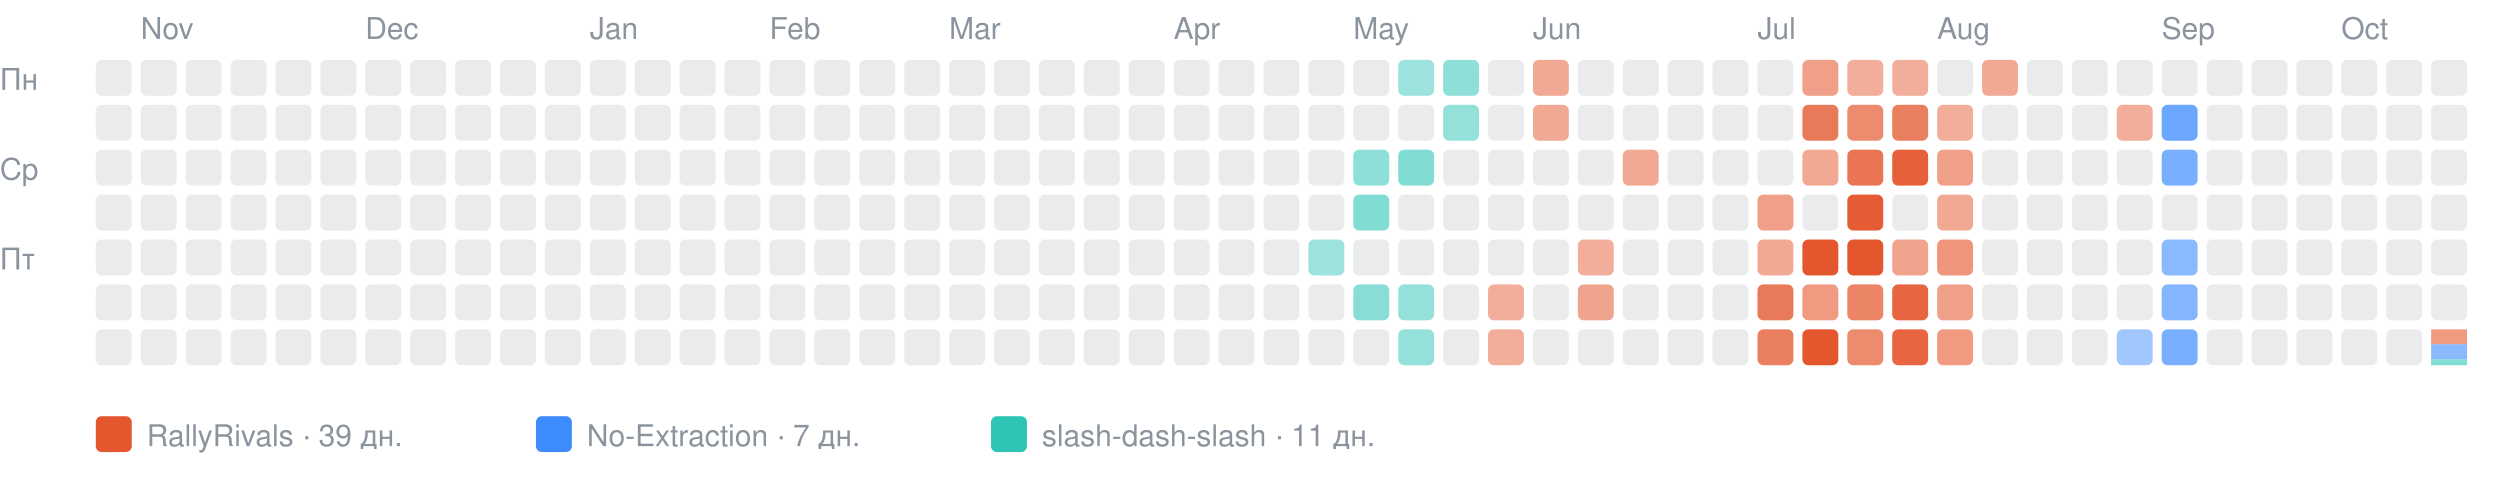
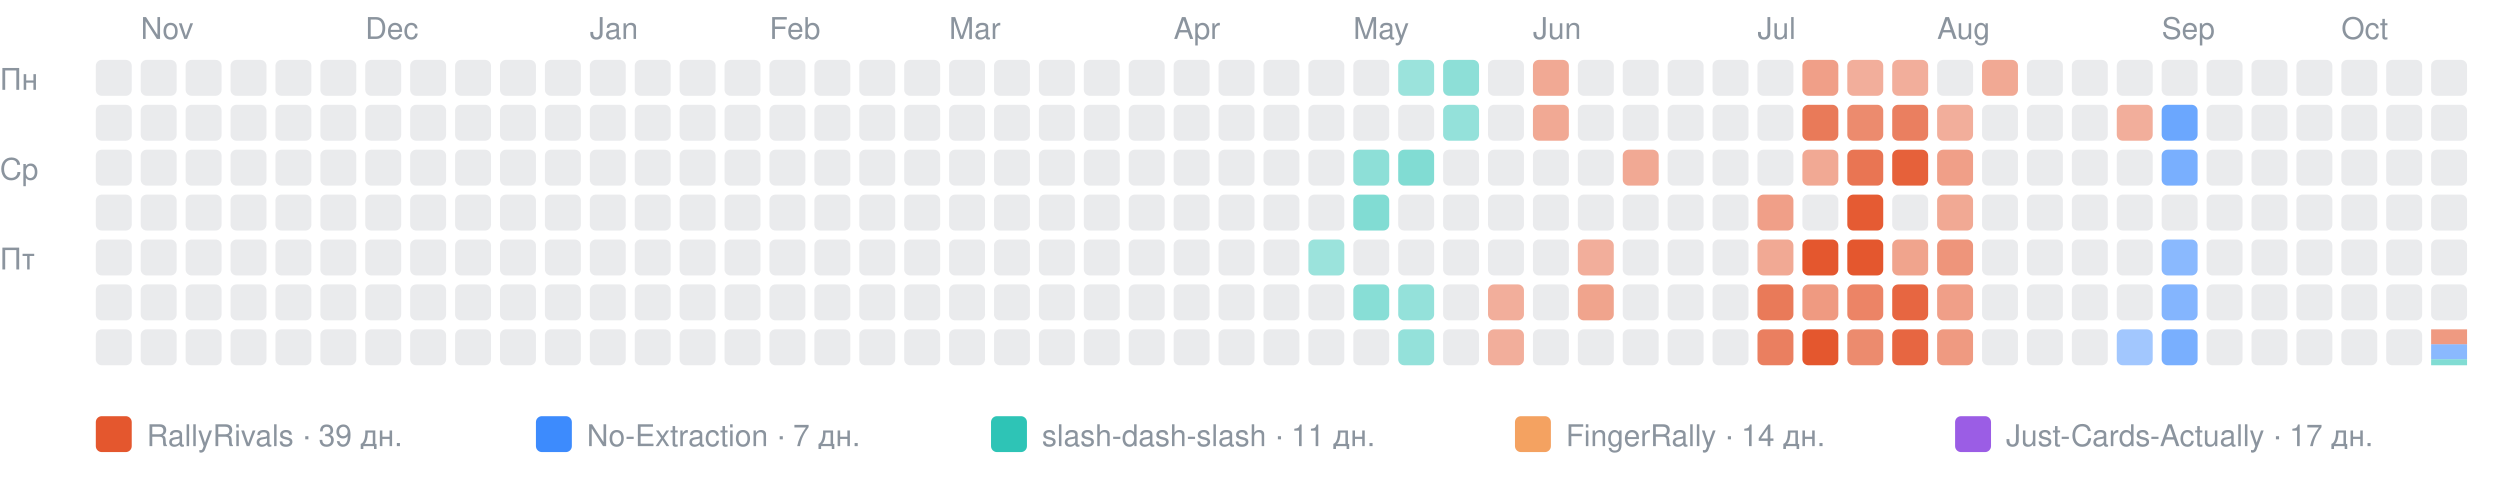
<svg xmlns="http://www.w3.org/2000/svg" width="835" height="161" viewBox="0 0 835 161" font-family="-apple-system,Segoe UI,Helvetica,Arial,sans-serif" font-size="10">
  <style>text{fill:#8b949e}</style>
  <text x="0" y="30">Пн</text>
  <text x="0" y="60">Ср</text>
  <text x="0" y="90">Пт</text>
  <rect x="32" y="20" width="12" height="12" rx="2" fill="#8b949e" fill-opacity="0.18" />
  <rect x="32" y="35" width="12" height="12" rx="2" fill="#8b949e" fill-opacity="0.18" />
  <rect x="32" y="50" width="12" height="12" rx="2" fill="#8b949e" fill-opacity="0.18" />
  <rect x="32" y="65" width="12" height="12" rx="2" fill="#8b949e" fill-opacity="0.18" />
  <rect x="32" y="80" width="12" height="12" rx="2" fill="#8b949e" fill-opacity="0.18" />
  <rect x="32" y="95" width="12" height="12" rx="2" fill="#8b949e" fill-opacity="0.18" />
  <rect x="32" y="110" width="12" height="12" rx="2" fill="#8b949e" fill-opacity="0.18" />
  <rect x="47" y="20" width="12" height="12" rx="2" fill="#8b949e" fill-opacity="0.18" />
  <rect x="47" y="35" width="12" height="12" rx="2" fill="#8b949e" fill-opacity="0.18" />
  <rect x="47" y="50" width="12" height="12" rx="2" fill="#8b949e" fill-opacity="0.18" />
  <rect x="47" y="65" width="12" height="12" rx="2" fill="#8b949e" fill-opacity="0.18" />
  <rect x="47" y="80" width="12" height="12" rx="2" fill="#8b949e" fill-opacity="0.18" />
  <text x="47" y="13">Nov</text>
  <rect x="47" y="95" width="12" height="12" rx="2" fill="#8b949e" fill-opacity="0.18" />
  <rect x="47" y="110" width="12" height="12" rx="2" fill="#8b949e" fill-opacity="0.18" />
  <rect x="62" y="20" width="12" height="12" rx="2" fill="#8b949e" fill-opacity="0.18" />
  <rect x="62" y="35" width="12" height="12" rx="2" fill="#8b949e" fill-opacity="0.18" />
  <rect x="62" y="50" width="12" height="12" rx="2" fill="#8b949e" fill-opacity="0.18" />
  <rect x="62" y="65" width="12" height="12" rx="2" fill="#8b949e" fill-opacity="0.18" />
  <rect x="62" y="80" width="12" height="12" rx="2" fill="#8b949e" fill-opacity="0.18" />
  <rect x="62" y="95" width="12" height="12" rx="2" fill="#8b949e" fill-opacity="0.18" />
  <rect x="62" y="110" width="12" height="12" rx="2" fill="#8b949e" fill-opacity="0.18" />
  <rect x="77" y="20" width="12" height="12" rx="2" fill="#8b949e" fill-opacity="0.18" />
  <rect x="77" y="35" width="12" height="12" rx="2" fill="#8b949e" fill-opacity="0.18" />
  <rect x="77" y="50" width="12" height="12" rx="2" fill="#8b949e" fill-opacity="0.18" />
  <rect x="77" y="65" width="12" height="12" rx="2" fill="#8b949e" fill-opacity="0.18" />
  <rect x="77" y="80" width="12" height="12" rx="2" fill="#8b949e" fill-opacity="0.18" />
  <rect x="77" y="95" width="12" height="12" rx="2" fill="#8b949e" fill-opacity="0.18" />
  <rect x="77" y="110" width="12" height="12" rx="2" fill="#8b949e" fill-opacity="0.18" />
  <rect x="92" y="20" width="12" height="12" rx="2" fill="#8b949e" fill-opacity="0.18" />
  <rect x="92" y="35" width="12" height="12" rx="2" fill="#8b949e" fill-opacity="0.18" />
  <rect x="92" y="50" width="12" height="12" rx="2" fill="#8b949e" fill-opacity="0.18" />
  <rect x="92" y="65" width="12" height="12" rx="2" fill="#8b949e" fill-opacity="0.18" />
  <rect x="92" y="80" width="12" height="12" rx="2" fill="#8b949e" fill-opacity="0.18" />
  <rect x="92" y="95" width="12" height="12" rx="2" fill="#8b949e" fill-opacity="0.18" />
  <rect x="92" y="110" width="12" height="12" rx="2" fill="#8b949e" fill-opacity="0.18" />
  <rect x="107" y="20" width="12" height="12" rx="2" fill="#8b949e" fill-opacity="0.18" />
  <rect x="107" y="35" width="12" height="12" rx="2" fill="#8b949e" fill-opacity="0.18" />
  <rect x="107" y="50" width="12" height="12" rx="2" fill="#8b949e" fill-opacity="0.18" />
  <rect x="107" y="65" width="12" height="12" rx="2" fill="#8b949e" fill-opacity="0.18" />
  <rect x="107" y="80" width="12" height="12" rx="2" fill="#8b949e" fill-opacity="0.18" />
  <rect x="107" y="95" width="12" height="12" rx="2" fill="#8b949e" fill-opacity="0.18" />
  <rect x="107" y="110" width="12" height="12" rx="2" fill="#8b949e" fill-opacity="0.18" />
  <text x="122" y="13">Dec</text>
  <rect x="122" y="20" width="12" height="12" rx="2" fill="#8b949e" fill-opacity="0.18" />
  <rect x="122" y="35" width="12" height="12" rx="2" fill="#8b949e" fill-opacity="0.18" />
  <rect x="122" y="50" width="12" height="12" rx="2" fill="#8b949e" fill-opacity="0.18" />
  <rect x="122" y="65" width="12" height="12" rx="2" fill="#8b949e" fill-opacity="0.18" />
  <rect x="122" y="80" width="12" height="12" rx="2" fill="#8b949e" fill-opacity="0.18" />
  <rect x="122" y="95" width="12" height="12" rx="2" fill="#8b949e" fill-opacity="0.18" />
  <rect x="122" y="110" width="12" height="12" rx="2" fill="#8b949e" fill-opacity="0.18" />
  <rect x="137" y="20" width="12" height="12" rx="2" fill="#8b949e" fill-opacity="0.18" />
  <rect x="137" y="35" width="12" height="12" rx="2" fill="#8b949e" fill-opacity="0.18" />
  <rect x="137" y="50" width="12" height="12" rx="2" fill="#8b949e" fill-opacity="0.18" />
  <rect x="137" y="65" width="12" height="12" rx="2" fill="#8b949e" fill-opacity="0.18" />
  <rect x="137" y="80" width="12" height="12" rx="2" fill="#8b949e" fill-opacity="0.18" />
  <rect x="137" y="95" width="12" height="12" rx="2" fill="#8b949e" fill-opacity="0.18" />
  <rect x="137" y="110" width="12" height="12" rx="2" fill="#8b949e" fill-opacity="0.18" />
  <rect x="152" y="20" width="12" height="12" rx="2" fill="#8b949e" fill-opacity="0.18" />
  <rect x="152" y="35" width="12" height="12" rx="2" fill="#8b949e" fill-opacity="0.18" />
  <rect x="152" y="50" width="12" height="12" rx="2" fill="#8b949e" fill-opacity="0.18" />
  <rect x="152" y="65" width="12" height="12" rx="2" fill="#8b949e" fill-opacity="0.18" />
  <rect x="152" y="80" width="12" height="12" rx="2" fill="#8b949e" fill-opacity="0.18" />
  <rect x="152" y="95" width="12" height="12" rx="2" fill="#8b949e" fill-opacity="0.18" />
  <rect x="152" y="110" width="12" height="12" rx="2" fill="#8b949e" fill-opacity="0.18" />
  <rect x="167" y="20" width="12" height="12" rx="2" fill="#8b949e" fill-opacity="0.18" />
  <rect x="167" y="35" width="12" height="12" rx="2" fill="#8b949e" fill-opacity="0.18" />
  <rect x="167" y="50" width="12" height="12" rx="2" fill="#8b949e" fill-opacity="0.18" />
  <rect x="167" y="65" width="12" height="12" rx="2" fill="#8b949e" fill-opacity="0.18" />
  <rect x="167" y="80" width="12" height="12" rx="2" fill="#8b949e" fill-opacity="0.18" />
  <rect x="167" y="95" width="12" height="12" rx="2" fill="#8b949e" fill-opacity="0.18" />
  <rect x="167" y="110" width="12" height="12" rx="2" fill="#8b949e" fill-opacity="0.18" />
  <rect x="182" y="20" width="12" height="12" rx="2" fill="#8b949e" fill-opacity="0.18" />
  <rect x="182" y="35" width="12" height="12" rx="2" fill="#8b949e" fill-opacity="0.18" />
  <rect x="182" y="50" width="12" height="12" rx="2" fill="#8b949e" fill-opacity="0.18" />
  <rect x="182" y="65" width="12" height="12" rx="2" fill="#8b949e" fill-opacity="0.18" />
  <rect x="182" y="80" width="12" height="12" rx="2" fill="#8b949e" fill-opacity="0.18" />
  <rect x="182" y="95" width="12" height="12" rx="2" fill="#8b949e" fill-opacity="0.18" />
  <rect x="182" y="110" width="12" height="12" rx="2" fill="#8b949e" fill-opacity="0.18" />
  <text x="197" y="13">Jan</text>
  <rect x="197" y="20" width="12" height="12" rx="2" fill="#8b949e" fill-opacity="0.18" />
  <rect x="197" y="35" width="12" height="12" rx="2" fill="#8b949e" fill-opacity="0.18" />
  <rect x="197" y="50" width="12" height="12" rx="2" fill="#8b949e" fill-opacity="0.18" />
  <rect x="197" y="65" width="12" height="12" rx="2" fill="#8b949e" fill-opacity="0.18" />
  <rect x="197" y="80" width="12" height="12" rx="2" fill="#8b949e" fill-opacity="0.18" />
  <rect x="197" y="95" width="12" height="12" rx="2" fill="#8b949e" fill-opacity="0.18" />
  <rect x="197" y="110" width="12" height="12" rx="2" fill="#8b949e" fill-opacity="0.18" />
  <rect x="212" y="20" width="12" height="12" rx="2" fill="#8b949e" fill-opacity="0.18" />
  <rect x="212" y="35" width="12" height="12" rx="2" fill="#8b949e" fill-opacity="0.18" />
  <rect x="212" y="50" width="12" height="12" rx="2" fill="#8b949e" fill-opacity="0.18" />
  <rect x="212" y="65" width="12" height="12" rx="2" fill="#8b949e" fill-opacity="0.18" />
  <rect x="212" y="80" width="12" height="12" rx="2" fill="#8b949e" fill-opacity="0.18" />
  <rect x="212" y="95" width="12" height="12" rx="2" fill="#8b949e" fill-opacity="0.18" />
  <rect x="212" y="110" width="12" height="12" rx="2" fill="#8b949e" fill-opacity="0.18" />
  <rect x="227" y="20" width="12" height="12" rx="2" fill="#8b949e" fill-opacity="0.18" />
  <rect x="227" y="35" width="12" height="12" rx="2" fill="#8b949e" fill-opacity="0.18" />
  <rect x="227" y="50" width="12" height="12" rx="2" fill="#8b949e" fill-opacity="0.18" />
  <rect x="227" y="65" width="12" height="12" rx="2" fill="#8b949e" fill-opacity="0.18" />
  <rect x="227" y="80" width="12" height="12" rx="2" fill="#8b949e" fill-opacity="0.18" />
  <rect x="227" y="95" width="12" height="12" rx="2" fill="#8b949e" fill-opacity="0.18" />
  <rect x="227" y="110" width="12" height="12" rx="2" fill="#8b949e" fill-opacity="0.18" />
  <rect x="242" y="20" width="12" height="12" rx="2" fill="#8b949e" fill-opacity="0.18" />
  <rect x="242" y="35" width="12" height="12" rx="2" fill="#8b949e" fill-opacity="0.18" />
  <rect x="242" y="50" width="12" height="12" rx="2" fill="#8b949e" fill-opacity="0.18" />
  <rect x="242" y="65" width="12" height="12" rx="2" fill="#8b949e" fill-opacity="0.18" />
  <rect x="242" y="80" width="12" height="12" rx="2" fill="#8b949e" fill-opacity="0.18" />
  <rect x="242" y="95" width="12" height="12" rx="2" fill="#8b949e" fill-opacity="0.18" />
  <rect x="242" y="110" width="12" height="12" rx="2" fill="#8b949e" fill-opacity="0.18" />
  <text x="257" y="13">Feb</text>
  <rect x="257" y="20" width="12" height="12" rx="2" fill="#8b949e" fill-opacity="0.18" />
  <rect x="257" y="35" width="12" height="12" rx="2" fill="#8b949e" fill-opacity="0.18" />
  <rect x="257" y="50" width="12" height="12" rx="2" fill="#8b949e" fill-opacity="0.18" />
  <rect x="257" y="65" width="12" height="12" rx="2" fill="#8b949e" fill-opacity="0.18" />
  <rect x="257" y="80" width="12" height="12" rx="2" fill="#8b949e" fill-opacity="0.18" />
  <rect x="257" y="95" width="12" height="12" rx="2" fill="#8b949e" fill-opacity="0.18" />
  <rect x="257" y="110" width="12" height="12" rx="2" fill="#8b949e" fill-opacity="0.18" />
  <rect x="272" y="20" width="12" height="12" rx="2" fill="#8b949e" fill-opacity="0.18" />
  <rect x="272" y="35" width="12" height="12" rx="2" fill="#8b949e" fill-opacity="0.18" />
  <rect x="272" y="50" width="12" height="12" rx="2" fill="#8b949e" fill-opacity="0.18" />
  <rect x="272" y="65" width="12" height="12" rx="2" fill="#8b949e" fill-opacity="0.18" />
  <rect x="272" y="80" width="12" height="12" rx="2" fill="#8b949e" fill-opacity="0.18" />
  <rect x="272" y="95" width="12" height="12" rx="2" fill="#8b949e" fill-opacity="0.18" />
  <rect x="272" y="110" width="12" height="12" rx="2" fill="#8b949e" fill-opacity="0.18" />
  <rect x="287" y="20" width="12" height="12" rx="2" fill="#8b949e" fill-opacity="0.18" />
  <rect x="287" y="35" width="12" height="12" rx="2" fill="#8b949e" fill-opacity="0.18" />
  <rect x="287" y="50" width="12" height="12" rx="2" fill="#8b949e" fill-opacity="0.18" />
  <rect x="287" y="65" width="12" height="12" rx="2" fill="#8b949e" fill-opacity="0.18" />
  <rect x="287" y="80" width="12" height="12" rx="2" fill="#8b949e" fill-opacity="0.18" />
  <rect x="287" y="95" width="12" height="12" rx="2" fill="#8b949e" fill-opacity="0.18" />
  <rect x="287" y="110" width="12" height="12" rx="2" fill="#8b949e" fill-opacity="0.18" />
  <rect x="302" y="20" width="12" height="12" rx="2" fill="#8b949e" fill-opacity="0.18" />
  <rect x="302" y="35" width="12" height="12" rx="2" fill="#8b949e" fill-opacity="0.18" />
  <rect x="302" y="50" width="12" height="12" rx="2" fill="#8b949e" fill-opacity="0.18" />
  <rect x="302" y="65" width="12" height="12" rx="2" fill="#8b949e" fill-opacity="0.18" />
  <rect x="302" y="80" width="12" height="12" rx="2" fill="#8b949e" fill-opacity="0.18" />
  <rect x="302" y="95" width="12" height="12" rx="2" fill="#8b949e" fill-opacity="0.18" />
  <rect x="302" y="110" width="12" height="12" rx="2" fill="#8b949e" fill-opacity="0.18" />
  <text x="317" y="13">Mar</text>
  <rect x="317" y="20" width="12" height="12" rx="2" fill="#8b949e" fill-opacity="0.18" />
  <rect x="317" y="35" width="12" height="12" rx="2" fill="#8b949e" fill-opacity="0.18" />
  <rect x="317" y="50" width="12" height="12" rx="2" fill="#8b949e" fill-opacity="0.18" />
  <rect x="317" y="65" width="12" height="12" rx="2" fill="#8b949e" fill-opacity="0.18" />
  <rect x="317" y="80" width="12" height="12" rx="2" fill="#8b949e" fill-opacity="0.18" />
  <rect x="317" y="95" width="12" height="12" rx="2" fill="#8b949e" fill-opacity="0.18" />
  <rect x="317" y="110" width="12" height="12" rx="2" fill="#8b949e" fill-opacity="0.18" />
  <rect x="332" y="20" width="12" height="12" rx="2" fill="#8b949e" fill-opacity="0.18" />
  <rect x="332" y="35" width="12" height="12" rx="2" fill="#8b949e" fill-opacity="0.18" />
  <rect x="332" y="50" width="12" height="12" rx="2" fill="#8b949e" fill-opacity="0.18" />
  <rect x="332" y="65" width="12" height="12" rx="2" fill="#8b949e" fill-opacity="0.18" />
  <rect x="332" y="80" width="12" height="12" rx="2" fill="#8b949e" fill-opacity="0.18" />
  <rect x="332" y="95" width="12" height="12" rx="2" fill="#8b949e" fill-opacity="0.18" />
  <rect x="332" y="110" width="12" height="12" rx="2" fill="#8b949e" fill-opacity="0.18" />
  <rect x="347" y="20" width="12" height="12" rx="2" fill="#8b949e" fill-opacity="0.18" />
  <rect x="347" y="35" width="12" height="12" rx="2" fill="#8b949e" fill-opacity="0.18" />
  <rect x="347" y="50" width="12" height="12" rx="2" fill="#8b949e" fill-opacity="0.18" />
  <rect x="347" y="65" width="12" height="12" rx="2" fill="#8b949e" fill-opacity="0.18" />
  <rect x="347" y="80" width="12" height="12" rx="2" fill="#8b949e" fill-opacity="0.18" />
  <rect x="347" y="95" width="12" height="12" rx="2" fill="#8b949e" fill-opacity="0.18" />
  <rect x="347" y="110" width="12" height="12" rx="2" fill="#8b949e" fill-opacity="0.18" />
  <rect x="362" y="20" width="12" height="12" rx="2" fill="#8b949e" fill-opacity="0.18" />
  <rect x="362" y="35" width="12" height="12" rx="2" fill="#8b949e" fill-opacity="0.18" />
  <rect x="362" y="50" width="12" height="12" rx="2" fill="#8b949e" fill-opacity="0.18" />
  <rect x="362" y="65" width="12" height="12" rx="2" fill="#8b949e" fill-opacity="0.18" />
  <rect x="362" y="80" width="12" height="12" rx="2" fill="#8b949e" fill-opacity="0.18" />
  <rect x="362" y="95" width="12" height="12" rx="2" fill="#8b949e" fill-opacity="0.18" />
  <rect x="362" y="110" width="12" height="12" rx="2" fill="#8b949e" fill-opacity="0.18" />
  <rect x="377" y="20" width="12" height="12" rx="2" fill="#8b949e" fill-opacity="0.18" />
  <rect x="377" y="35" width="12" height="12" rx="2" fill="#8b949e" fill-opacity="0.18" />
  <rect x="377" y="50" width="12" height="12" rx="2" fill="#8b949e" fill-opacity="0.18" />
  <rect x="377" y="65" width="12" height="12" rx="2" fill="#8b949e" fill-opacity="0.18" />
  <rect x="377" y="80" width="12" height="12" rx="2" fill="#8b949e" fill-opacity="0.18" />
  <rect x="377" y="95" width="12" height="12" rx="2" fill="#8b949e" fill-opacity="0.18" />
  <rect x="377" y="110" width="12" height="12" rx="2" fill="#8b949e" fill-opacity="0.18" />
  <text x="392" y="13">Apr</text>
  <rect x="392" y="20" width="12" height="12" rx="2" fill="#8b949e" fill-opacity="0.18" />
  <rect x="392" y="35" width="12" height="12" rx="2" fill="#8b949e" fill-opacity="0.18" />
  <rect x="392" y="50" width="12" height="12" rx="2" fill="#8b949e" fill-opacity="0.18" />
  <rect x="392" y="65" width="12" height="12" rx="2" fill="#8b949e" fill-opacity="0.18" />
  <rect x="392" y="80" width="12" height="12" rx="2" fill="#8b949e" fill-opacity="0.18" />
  <rect x="392" y="95" width="12" height="12" rx="2" fill="#8b949e" fill-opacity="0.18" />
  <rect x="392" y="110" width="12" height="12" rx="2" fill="#8b949e" fill-opacity="0.18" />
  <rect x="407" y="20" width="12" height="12" rx="2" fill="#8b949e" fill-opacity="0.18" />
  <rect x="407" y="35" width="12" height="12" rx="2" fill="#8b949e" fill-opacity="0.18" />
  <rect x="407" y="50" width="12" height="12" rx="2" fill="#8b949e" fill-opacity="0.18" />
  <rect x="407" y="65" width="12" height="12" rx="2" fill="#8b949e" fill-opacity="0.18" />
  <rect x="407" y="80" width="12" height="12" rx="2" fill="#8b949e" fill-opacity="0.18" />
  <rect x="407" y="95" width="12" height="12" rx="2" fill="#8b949e" fill-opacity="0.18" />
  <rect x="407" y="110" width="12" height="12" rx="2" fill="#8b949e" fill-opacity="0.18" />
  <rect x="422" y="20" width="12" height="12" rx="2" fill="#8b949e" fill-opacity="0.18" />
  <rect x="422" y="35" width="12" height="12" rx="2" fill="#8b949e" fill-opacity="0.18" />
  <rect x="422" y="50" width="12" height="12" rx="2" fill="#8b949e" fill-opacity="0.18" />
  <rect x="422" y="65" width="12" height="12" rx="2" fill="#8b949e" fill-opacity="0.18" />
  <rect x="422" y="80" width="12" height="12" rx="2" fill="#8b949e" fill-opacity="0.18" />
  <rect x="422" y="95" width="12" height="12" rx="2" fill="#8b949e" fill-opacity="0.18" />
  <rect x="422" y="110" width="12" height="12" rx="2" fill="#8b949e" fill-opacity="0.18" />
  <rect x="437" y="20" width="12" height="12" rx="2" fill="#8b949e" fill-opacity="0.18" />
  <rect x="437" y="35" width="12" height="12" rx="2" fill="#8b949e" fill-opacity="0.18" />
  <rect x="437" y="50" width="12" height="12" rx="2" fill="#8b949e" fill-opacity="0.18" />
  <rect x="437" y="65" width="12" height="12" rx="2" fill="#8b949e" fill-opacity="0.18" />
  <g>
    <rect x="437" y="80" width="12" height="12" rx="2" fill="#2ec4b6" fill-opacity="0.48" />
  </g>
  <rect x="437" y="95" width="12" height="12" rx="2" fill="#8b949e" fill-opacity="0.18" />
  <rect x="437" y="110" width="12" height="12" rx="2" fill="#8b949e" fill-opacity="0.18" />
  <text x="452" y="13">May</text>
  <rect x="452" y="20" width="12" height="12" rx="2" fill="#8b949e" fill-opacity="0.18" />
  <rect x="452" y="35" width="12" height="12" rx="2" fill="#8b949e" fill-opacity="0.18" />
  <g>
    <rect x="452" y="50" width="12" height="12" rx="2" fill="#2ec4b6" fill-opacity="0.54" />
  </g>
  <g>
    <rect x="452" y="65" width="12" height="12" rx="2" fill="#2ec4b6" fill-opacity="0.60" />
  </g>
  <rect x="452" y="80" width="12" height="12" rx="2" fill="#8b949e" fill-opacity="0.18" />
  <g>
    <rect x="452" y="95" width="12" height="12" rx="2" fill="#2ec4b6" fill-opacity="0.57" />
  </g>
  <rect x="452" y="110" width="12" height="12" rx="2" fill="#8b949e" fill-opacity="0.18" />
  <g>
    <rect x="467" y="20" width="12" height="12" rx="2" fill="#2ec4b6" fill-opacity="0.48" />
  </g>
  <rect x="467" y="35" width="12" height="12" rx="2" fill="#8b949e" fill-opacity="0.18" />
  <g>
    <rect x="467" y="50" width="12" height="12" rx="2" fill="#2ec4b6" fill-opacity="0.60" />
  </g>
  <rect x="467" y="65" width="12" height="12" rx="2" fill="#8b949e" fill-opacity="0.18" />
  <rect x="467" y="80" width="12" height="12" rx="2" fill="#8b949e" fill-opacity="0.18" />
  <g>
    <rect x="467" y="95" width="12" height="12" rx="2" fill="#2ec4b6" fill-opacity="0.51" />
  </g>
  <g>
    <rect x="467" y="110" width="12" height="12" rx="2" fill="#2ec4b6" fill-opacity="0.51" />
  </g>
  <g>
    <rect x="482" y="20" width="12" height="12" rx="2" fill="#2ec4b6" fill-opacity="0.54" />
  </g>
  <g>
    <rect x="482" y="35" width="12" height="12" rx="2" fill="#2ec4b6" fill-opacity="0.51" />
  </g>
  <rect x="482" y="50" width="12" height="12" rx="2" fill="#8b949e" fill-opacity="0.18" />
  <rect x="482" y="65" width="12" height="12" rx="2" fill="#8b949e" fill-opacity="0.18" />
  <rect x="482" y="80" width="12" height="12" rx="2" fill="#8b949e" fill-opacity="0.18" />
  <rect x="482" y="95" width="12" height="12" rx="2" fill="#8b949e" fill-opacity="0.18" />
  <rect x="482" y="110" width="12" height="12" rx="2" fill="#8b949e" fill-opacity="0.18" />
  <rect x="497" y="20" width="12" height="12" rx="2" fill="#8b949e" fill-opacity="0.18" />
  <rect x="497" y="35" width="12" height="12" rx="2" fill="#8b949e" fill-opacity="0.18" />
  <rect x="497" y="50" width="12" height="12" rx="2" fill="#8b949e" fill-opacity="0.18" />
  <rect x="497" y="65" width="12" height="12" rx="2" fill="#8b949e" fill-opacity="0.18" />
  <rect x="497" y="80" width="12" height="12" rx="2" fill="#8b949e" fill-opacity="0.18" />
  <g>
    <rect x="497" y="95" width="12" height="12" rx="2" fill="#e4572e" fill-opacity="0.48" />
  </g>
  <g>
    <rect x="497" y="110" width="12" height="12" rx="2" fill="#e4572e" fill-opacity="0.48" />
  </g>
  <text x="512" y="13">Jun</text>
  <g>
    <rect x="512" y="20" width="12" height="12" rx="2" fill="#e4572e" fill-opacity="0.51" />
  </g>
  <g>
    <rect x="512" y="35" width="12" height="12" rx="2" fill="#e4572e" fill-opacity="0.51" />
  </g>
  <rect x="512" y="50" width="12" height="12" rx="2" fill="#8b949e" fill-opacity="0.18" />
  <rect x="512" y="65" width="12" height="12" rx="2" fill="#8b949e" fill-opacity="0.18" />
  <rect x="512" y="80" width="12" height="12" rx="2" fill="#8b949e" fill-opacity="0.18" />
  <rect x="512" y="95" width="12" height="12" rx="2" fill="#8b949e" fill-opacity="0.18" />
  <rect x="512" y="110" width="12" height="12" rx="2" fill="#8b949e" fill-opacity="0.18" />
  <rect x="527" y="20" width="12" height="12" rx="2" fill="#8b949e" fill-opacity="0.18" />
  <rect x="527" y="35" width="12" height="12" rx="2" fill="#8b949e" fill-opacity="0.18" />
  <rect x="527" y="50" width="12" height="12" rx="2" fill="#8b949e" fill-opacity="0.18" />
  <rect x="527" y="65" width="12" height="12" rx="2" fill="#8b949e" fill-opacity="0.18" />
  <g>
    <rect x="527" y="80" width="12" height="12" rx="2" fill="#e4572e" fill-opacity="0.48" />
  </g>
  <g>
    <rect x="527" y="95" width="12" height="12" rx="2" fill="#e4572e" fill-opacity="0.54" />
  </g>
  <rect x="527" y="110" width="12" height="12" rx="2" fill="#8b949e" fill-opacity="0.18" />
  <rect x="542" y="20" width="12" height="12" rx="2" fill="#8b949e" fill-opacity="0.18" />
  <rect x="542" y="35" width="12" height="12" rx="2" fill="#8b949e" fill-opacity="0.18" />
  <g>
    <rect x="542" y="50" width="12" height="12" rx="2" fill="#e4572e" fill-opacity="0.51" />
  </g>
  <rect x="542" y="65" width="12" height="12" rx="2" fill="#8b949e" fill-opacity="0.18" />
  <rect x="542" y="80" width="12" height="12" rx="2" fill="#8b949e" fill-opacity="0.18" />
  <rect x="542" y="95" width="12" height="12" rx="2" fill="#8b949e" fill-opacity="0.18" />
  <rect x="542" y="110" width="12" height="12" rx="2" fill="#8b949e" fill-opacity="0.18" />
  <rect x="557" y="20" width="12" height="12" rx="2" fill="#8b949e" fill-opacity="0.18" />
  <rect x="557" y="35" width="12" height="12" rx="2" fill="#8b949e" fill-opacity="0.18" />
  <rect x="557" y="50" width="12" height="12" rx="2" fill="#8b949e" fill-opacity="0.18" />
  <rect x="557" y="65" width="12" height="12" rx="2" fill="#8b949e" fill-opacity="0.18" />
  <rect x="557" y="80" width="12" height="12" rx="2" fill="#8b949e" fill-opacity="0.18" />
  <rect x="557" y="95" width="12" height="12" rx="2" fill="#8b949e" fill-opacity="0.18" />
  <rect x="557" y="110" width="12" height="12" rx="2" fill="#8b949e" fill-opacity="0.18" />
  <rect x="572" y="20" width="12" height="12" rx="2" fill="#8b949e" fill-opacity="0.18" />
  <rect x="572" y="35" width="12" height="12" rx="2" fill="#8b949e" fill-opacity="0.18" />
  <rect x="572" y="50" width="12" height="12" rx="2" fill="#8b949e" fill-opacity="0.18" />
  <rect x="572" y="65" width="12" height="12" rx="2" fill="#8b949e" fill-opacity="0.18" />
  <rect x="572" y="80" width="12" height="12" rx="2" fill="#8b949e" fill-opacity="0.18" />
  <rect x="572" y="95" width="12" height="12" rx="2" fill="#8b949e" fill-opacity="0.18" />
  <rect x="572" y="110" width="12" height="12" rx="2" fill="#8b949e" fill-opacity="0.18" />
  <text x="587" y="13">Jul</text>
  <rect x="587" y="20" width="12" height="12" rx="2" fill="#8b949e" fill-opacity="0.18" />
  <rect x="587" y="35" width="12" height="12" rx="2" fill="#8b949e" fill-opacity="0.18" />
  <rect x="587" y="50" width="12" height="12" rx="2" fill="#8b949e" fill-opacity="0.18" />
  <g>
    <rect x="587" y="65" width="12" height="12" rx="2" fill="#e4572e" fill-opacity="0.57" />
  </g>
  <g>
    <rect x="587" y="80" width="12" height="12" rx="2" fill="#e4572e" fill-opacity="0.51" />
  </g>
  <g>
    <rect x="587" y="95" width="12" height="12" rx="2" fill="#e4572e" fill-opacity="0.79" />
  </g>
  <g>
    <rect x="587" y="110" width="12" height="12" rx="2" fill="#e4572e" fill-opacity="0.76" />
  </g>
  <g>
    <rect x="602" y="20" width="12" height="12" rx="2" fill="#e4572e" fill-opacity="0.57" />
  </g>
  <g>
    <rect x="602" y="35" width="12" height="12" rx="2" fill="#e4572e" fill-opacity="0.79" />
  </g>
  <g>
    <rect x="602" y="50" width="12" height="12" rx="2" fill="#e4572e" fill-opacity="0.51" />
  </g>
  <rect x="602" y="65" width="12" height="12" rx="2" fill="#8b949e" fill-opacity="0.18" />
  <g>
    <rect x="602" y="80" width="12" height="12" rx="2" fill="#e4572e" fill-opacity="1.00" />
  </g>
  <g>
    <rect x="602" y="95" width="12" height="12" rx="2" fill="#e4572e" fill-opacity="0.60" />
  </g>
  <g>
    <rect x="602" y="110" width="12" height="12" rx="2" fill="#e4572e" fill-opacity="1.00" />
  </g>
  <g>
    <rect x="617" y="20" width="12" height="12" rx="2" fill="#e4572e" fill-opacity="0.48" />
  </g>
  <g>
    <rect x="617" y="35" width="12" height="12" rx="2" fill="#e4572e" fill-opacity="0.69" />
  </g>
  <g>
    <rect x="617" y="50" width="12" height="12" rx="2" fill="#e4572e" fill-opacity="0.82" />
  </g>
  <g>
    <rect x="617" y="65" width="12" height="12" rx="2" fill="#e4572e" fill-opacity="0.97" />
  </g>
  <g>
    <rect x="617" y="80" width="12" height="12" rx="2" fill="#e4572e" fill-opacity="1.00" />
  </g>
  <g>
    <rect x="617" y="95" width="12" height="12" rx="2" fill="#e4572e" fill-opacity="0.73" />
  </g>
  <g>
    <rect x="617" y="110" width="12" height="12" rx="2" fill="#e4572e" fill-opacity="0.69" />
  </g>
  <g>
    <rect x="632" y="20" width="12" height="12" rx="2" fill="#e4572e" fill-opacity="0.48" />
  </g>
  <g>
    <rect x="632" y="35" width="12" height="12" rx="2" fill="#e4572e" fill-opacity="0.76" />
  </g>
  <g>
    <rect x="632" y="50" width="12" height="12" rx="2" fill="#e4572e" fill-opacity="0.94" />
  </g>
  <rect x="632" y="65" width="12" height="12" rx="2" fill="#8b949e" fill-opacity="0.18" />
  <g>
    <rect x="632" y="80" width="12" height="12" rx="2" fill="#e4572e" fill-opacity="0.54" />
  </g>
  <g>
    <rect x="632" y="95" width="12" height="12" rx="2" fill="#e4572e" fill-opacity="0.91" />
  </g>
  <g>
    <rect x="632" y="110" width="12" height="12" rx="2" fill="#e4572e" fill-opacity="0.91" />
  </g>
  <text x="647" y="13">Aug</text>
  <rect x="647" y="20" width="12" height="12" rx="2" fill="#8b949e" fill-opacity="0.18" />
  <g>
    <rect x="647" y="35" width="12" height="12" rx="2" fill="#e4572e" fill-opacity="0.48" />
  </g>
  <g>
    <rect x="647" y="50" width="12" height="12" rx="2" fill="#e4572e" fill-opacity="0.57" />
  </g>
  <g>
    <rect x="647" y="65" width="12" height="12" rx="2" fill="#e4572e" fill-opacity="0.51" />
  </g>
  <g>
    <rect x="647" y="80" width="12" height="12" rx="2" fill="#e4572e" fill-opacity="0.63" />
  </g>
  <g>
    <rect x="647" y="95" width="12" height="12" rx="2" fill="#e4572e" fill-opacity="0.57" />
  </g>
  <g>
    <rect x="647" y="110" width="12" height="12" rx="2" fill="#e4572e" fill-opacity="0.60" />
  </g>
  <g>
    <rect x="662" y="20" width="12" height="12" rx="2" fill="#e4572e" fill-opacity="0.51" />
  </g>
  <rect x="662" y="35" width="12" height="12" rx="2" fill="#8b949e" fill-opacity="0.18" />
  <rect x="662" y="50" width="12" height="12" rx="2" fill="#8b949e" fill-opacity="0.18" />
  <rect x="662" y="65" width="12" height="12" rx="2" fill="#8b949e" fill-opacity="0.18" />
  <rect x="662" y="80" width="12" height="12" rx="2" fill="#8b949e" fill-opacity="0.18" />
  <rect x="662" y="95" width="12" height="12" rx="2" fill="#8b949e" fill-opacity="0.18" />
  <rect x="662" y="110" width="12" height="12" rx="2" fill="#8b949e" fill-opacity="0.18" />
  <rect x="677" y="20" width="12" height="12" rx="2" fill="#8b949e" fill-opacity="0.18" />
  <rect x="677" y="35" width="12" height="12" rx="2" fill="#8b949e" fill-opacity="0.18" />
  <rect x="677" y="50" width="12" height="12" rx="2" fill="#8b949e" fill-opacity="0.18" />
  <rect x="677" y="65" width="12" height="12" rx="2" fill="#8b949e" fill-opacity="0.18" />
  <rect x="677" y="80" width="12" height="12" rx="2" fill="#8b949e" fill-opacity="0.18" />
  <rect x="677" y="95" width="12" height="12" rx="2" fill="#8b949e" fill-opacity="0.18" />
  <rect x="677" y="110" width="12" height="12" rx="2" fill="#8b949e" fill-opacity="0.18" />
  <rect x="692" y="20" width="12" height="12" rx="2" fill="#8b949e" fill-opacity="0.18" />
  <rect x="692" y="35" width="12" height="12" rx="2" fill="#8b949e" fill-opacity="0.18" />
  <rect x="692" y="50" width="12" height="12" rx="2" fill="#8b949e" fill-opacity="0.18" />
  <rect x="692" y="65" width="12" height="12" rx="2" fill="#8b949e" fill-opacity="0.18" />
  <rect x="692" y="80" width="12" height="12" rx="2" fill="#8b949e" fill-opacity="0.18" />
  <rect x="692" y="95" width="12" height="12" rx="2" fill="#8b949e" fill-opacity="0.18" />
  <rect x="692" y="110" width="12" height="12" rx="2" fill="#8b949e" fill-opacity="0.18" />
  <rect x="707" y="20" width="12" height="12" rx="2" fill="#8b949e" fill-opacity="0.18" />
  <g>
    <rect x="707" y="35" width="12" height="12" rx="2" fill="#e4572e" fill-opacity="0.48" />
  </g>
  <rect x="707" y="50" width="12" height="12" rx="2" fill="#8b949e" fill-opacity="0.18" />
  <rect x="707" y="65" width="12" height="12" rx="2" fill="#8b949e" fill-opacity="0.18" />
  <rect x="707" y="80" width="12" height="12" rx="2" fill="#8b949e" fill-opacity="0.18" />
  <rect x="707" y="95" width="12" height="12" rx="2" fill="#8b949e" fill-opacity="0.18" />
  <g>
    <rect x="707" y="110" width="12" height="12" rx="2" fill="#3d8bfd" fill-opacity="0.48" />
  </g>
  <text x="722" y="13">Sep</text>
  <rect x="722" y="20" width="12" height="12" rx="2" fill="#8b949e" fill-opacity="0.18" />
  <g>
    <rect x="722" y="35" width="12" height="12" rx="2" fill="#3d8bfd" fill-opacity="0.76" />
  </g>
  <g>
    <rect x="722" y="50" width="12" height="12" rx="2" fill="#3d8bfd" fill-opacity="0.69" />
  </g>
  <rect x="722" y="65" width="12" height="12" rx="2" fill="#8b949e" fill-opacity="0.18" />
  <g>
    <rect x="722" y="80" width="12" height="12" rx="2" fill="#3d8bfd" fill-opacity="0.60" />
  </g>
  <g>
    <rect x="722" y="95" width="12" height="12" rx="2" fill="#3d8bfd" fill-opacity="0.63" />
  </g>
  <g>
    <rect x="722" y="110" width="12" height="12" rx="2" fill="#3d8bfd" fill-opacity="0.69" />
  </g>
  <rect x="737" y="20" width="12" height="12" rx="2" fill="#8b949e" fill-opacity="0.18" />
  <rect x="737" y="35" width="12" height="12" rx="2" fill="#8b949e" fill-opacity="0.18" />
  <rect x="737" y="50" width="12" height="12" rx="2" fill="#8b949e" fill-opacity="0.18" />
  <rect x="737" y="65" width="12" height="12" rx="2" fill="#8b949e" fill-opacity="0.18" />
  <rect x="737" y="80" width="12" height="12" rx="2" fill="#8b949e" fill-opacity="0.18" />
  <rect x="737" y="95" width="12" height="12" rx="2" fill="#8b949e" fill-opacity="0.18" />
  <rect x="737" y="110" width="12" height="12" rx="2" fill="#8b949e" fill-opacity="0.18" />
  <rect x="752" y="20" width="12" height="12" rx="2" fill="#8b949e" fill-opacity="0.18" />
  <rect x="752" y="35" width="12" height="12" rx="2" fill="#8b949e" fill-opacity="0.18" />
  <rect x="752" y="50" width="12" height="12" rx="2" fill="#8b949e" fill-opacity="0.18" />
  <rect x="752" y="65" width="12" height="12" rx="2" fill="#8b949e" fill-opacity="0.18" />
  <rect x="752" y="80" width="12" height="12" rx="2" fill="#8b949e" fill-opacity="0.18" />
  <rect x="752" y="95" width="12" height="12" rx="2" fill="#8b949e" fill-opacity="0.18" />
  <rect x="752" y="110" width="12" height="12" rx="2" fill="#8b949e" fill-opacity="0.18" />
  <rect x="767" y="20" width="12" height="12" rx="2" fill="#8b949e" fill-opacity="0.18" />
  <rect x="767" y="35" width="12" height="12" rx="2" fill="#8b949e" fill-opacity="0.18" />
  <rect x="767" y="50" width="12" height="12" rx="2" fill="#8b949e" fill-opacity="0.18" />
  <rect x="767" y="65" width="12" height="12" rx="2" fill="#8b949e" fill-opacity="0.18" />
  <rect x="767" y="80" width="12" height="12" rx="2" fill="#8b949e" fill-opacity="0.18" />
  <rect x="767" y="95" width="12" height="12" rx="2" fill="#8b949e" fill-opacity="0.18" />
  <rect x="767" y="110" width="12" height="12" rx="2" fill="#8b949e" fill-opacity="0.18" />
  <text x="782" y="13">Oct</text>
  <rect x="782" y="20" width="12" height="12" rx="2" fill="#8b949e" fill-opacity="0.18" />
  <rect x="782" y="35" width="12" height="12" rx="2" fill="#8b949e" fill-opacity="0.18" />
  <rect x="782" y="50" width="12" height="12" rx="2" fill="#8b949e" fill-opacity="0.18" />
  <rect x="782" y="65" width="12" height="12" rx="2" fill="#8b949e" fill-opacity="0.18" />
  <rect x="782" y="80" width="12" height="12" rx="2" fill="#8b949e" fill-opacity="0.18" />
  <rect x="782" y="95" width="12" height="12" rx="2" fill="#8b949e" fill-opacity="0.18" />
  <rect x="782" y="110" width="12" height="12" rx="2" fill="#8b949e" fill-opacity="0.18" />
  <rect x="797" y="20" width="12" height="12" rx="2" fill="#8b949e" fill-opacity="0.18" />
  <rect x="797" y="35" width="12" height="12" rx="2" fill="#8b949e" fill-opacity="0.18" />
  <rect x="797" y="50" width="12" height="12" rx="2" fill="#8b949e" fill-opacity="0.18" />
  <rect x="797" y="65" width="12" height="12" rx="2" fill="#8b949e" fill-opacity="0.18" />
  <rect x="797" y="80" width="12" height="12" rx="2" fill="#8b949e" fill-opacity="0.18" />
  <rect x="797" y="95" width="12" height="12" rx="2" fill="#8b949e" fill-opacity="0.18" />
  <rect x="797" y="110" width="12" height="12" rx="2" fill="#8b949e" fill-opacity="0.18" />
  <rect x="812" y="20" width="12" height="12" rx="2" fill="#8b949e" fill-opacity="0.18" />
  <rect x="812" y="35" width="12" height="12" rx="2" fill="#8b949e" fill-opacity="0.18" />
  <rect x="812" y="50" width="12" height="12" rx="2" fill="#8b949e" fill-opacity="0.18" />
  <rect x="812" y="65" width="12" height="12" rx="2" fill="#8b949e" fill-opacity="0.18" />
  <rect x="812" y="80" width="12" height="12" rx="2" fill="#8b949e" fill-opacity="0.18" />
  <rect x="812" y="95" width="12" height="12" rx="2" fill="#8b949e" fill-opacity="0.18" />
  <g>
    <rect x="812" y="110" width="12" height="5" fill="#e4572e" fill-opacity="0.60" />
    <rect x="812" y="115" width="12" height="5" fill="#3d8bfd" fill-opacity="0.60" />
    <rect x="812" y="120" width="12" height="2" fill="#2ec4b6" fill-opacity="0.60" />
  </g>
  <rect x="32" y="139" width="12" height="12" rx="2" fill="#e4572e" />
  <text x="49" y="149">RallyRivals · 39 дн.</text>
  <rect x="179" y="139" width="12" height="12" rx="2" fill="#3d8bfd" />
  <text x="196" y="149">No-Extraction · 7 дн.</text>
  <rect x="331" y="139" width="12" height="12" rx="2" fill="#2ec4b6" />
  <text x="348" y="149">slash-dash-slash · 11 дн.</text>
+   <rect x="506" y="139" width="12" height="12" rx="2" fill="#f4a261" />
+   <text x="523" y="149">FingerRally · 14 дн.</text>
+   <rect x="653" y="139" width="12" height="12" rx="2" fill="#9b5de5" />
+   <text x="670" y="149">Just-Cards-Actually · 17 дн.</text>
+   <rect x="844" y="139" width="12" height="12" rx="2" fill="#8ac926" />
+   <text x="861" y="149">Office-Worker-Simulator · 5 дн.</text>
+   <rect x="1052" y="139" width="12" height="12" rx="2" fill="#ffca3a" />
+   <text x="1069" y="149">Cube-Squared · 2 дн.</text>
</svg>
